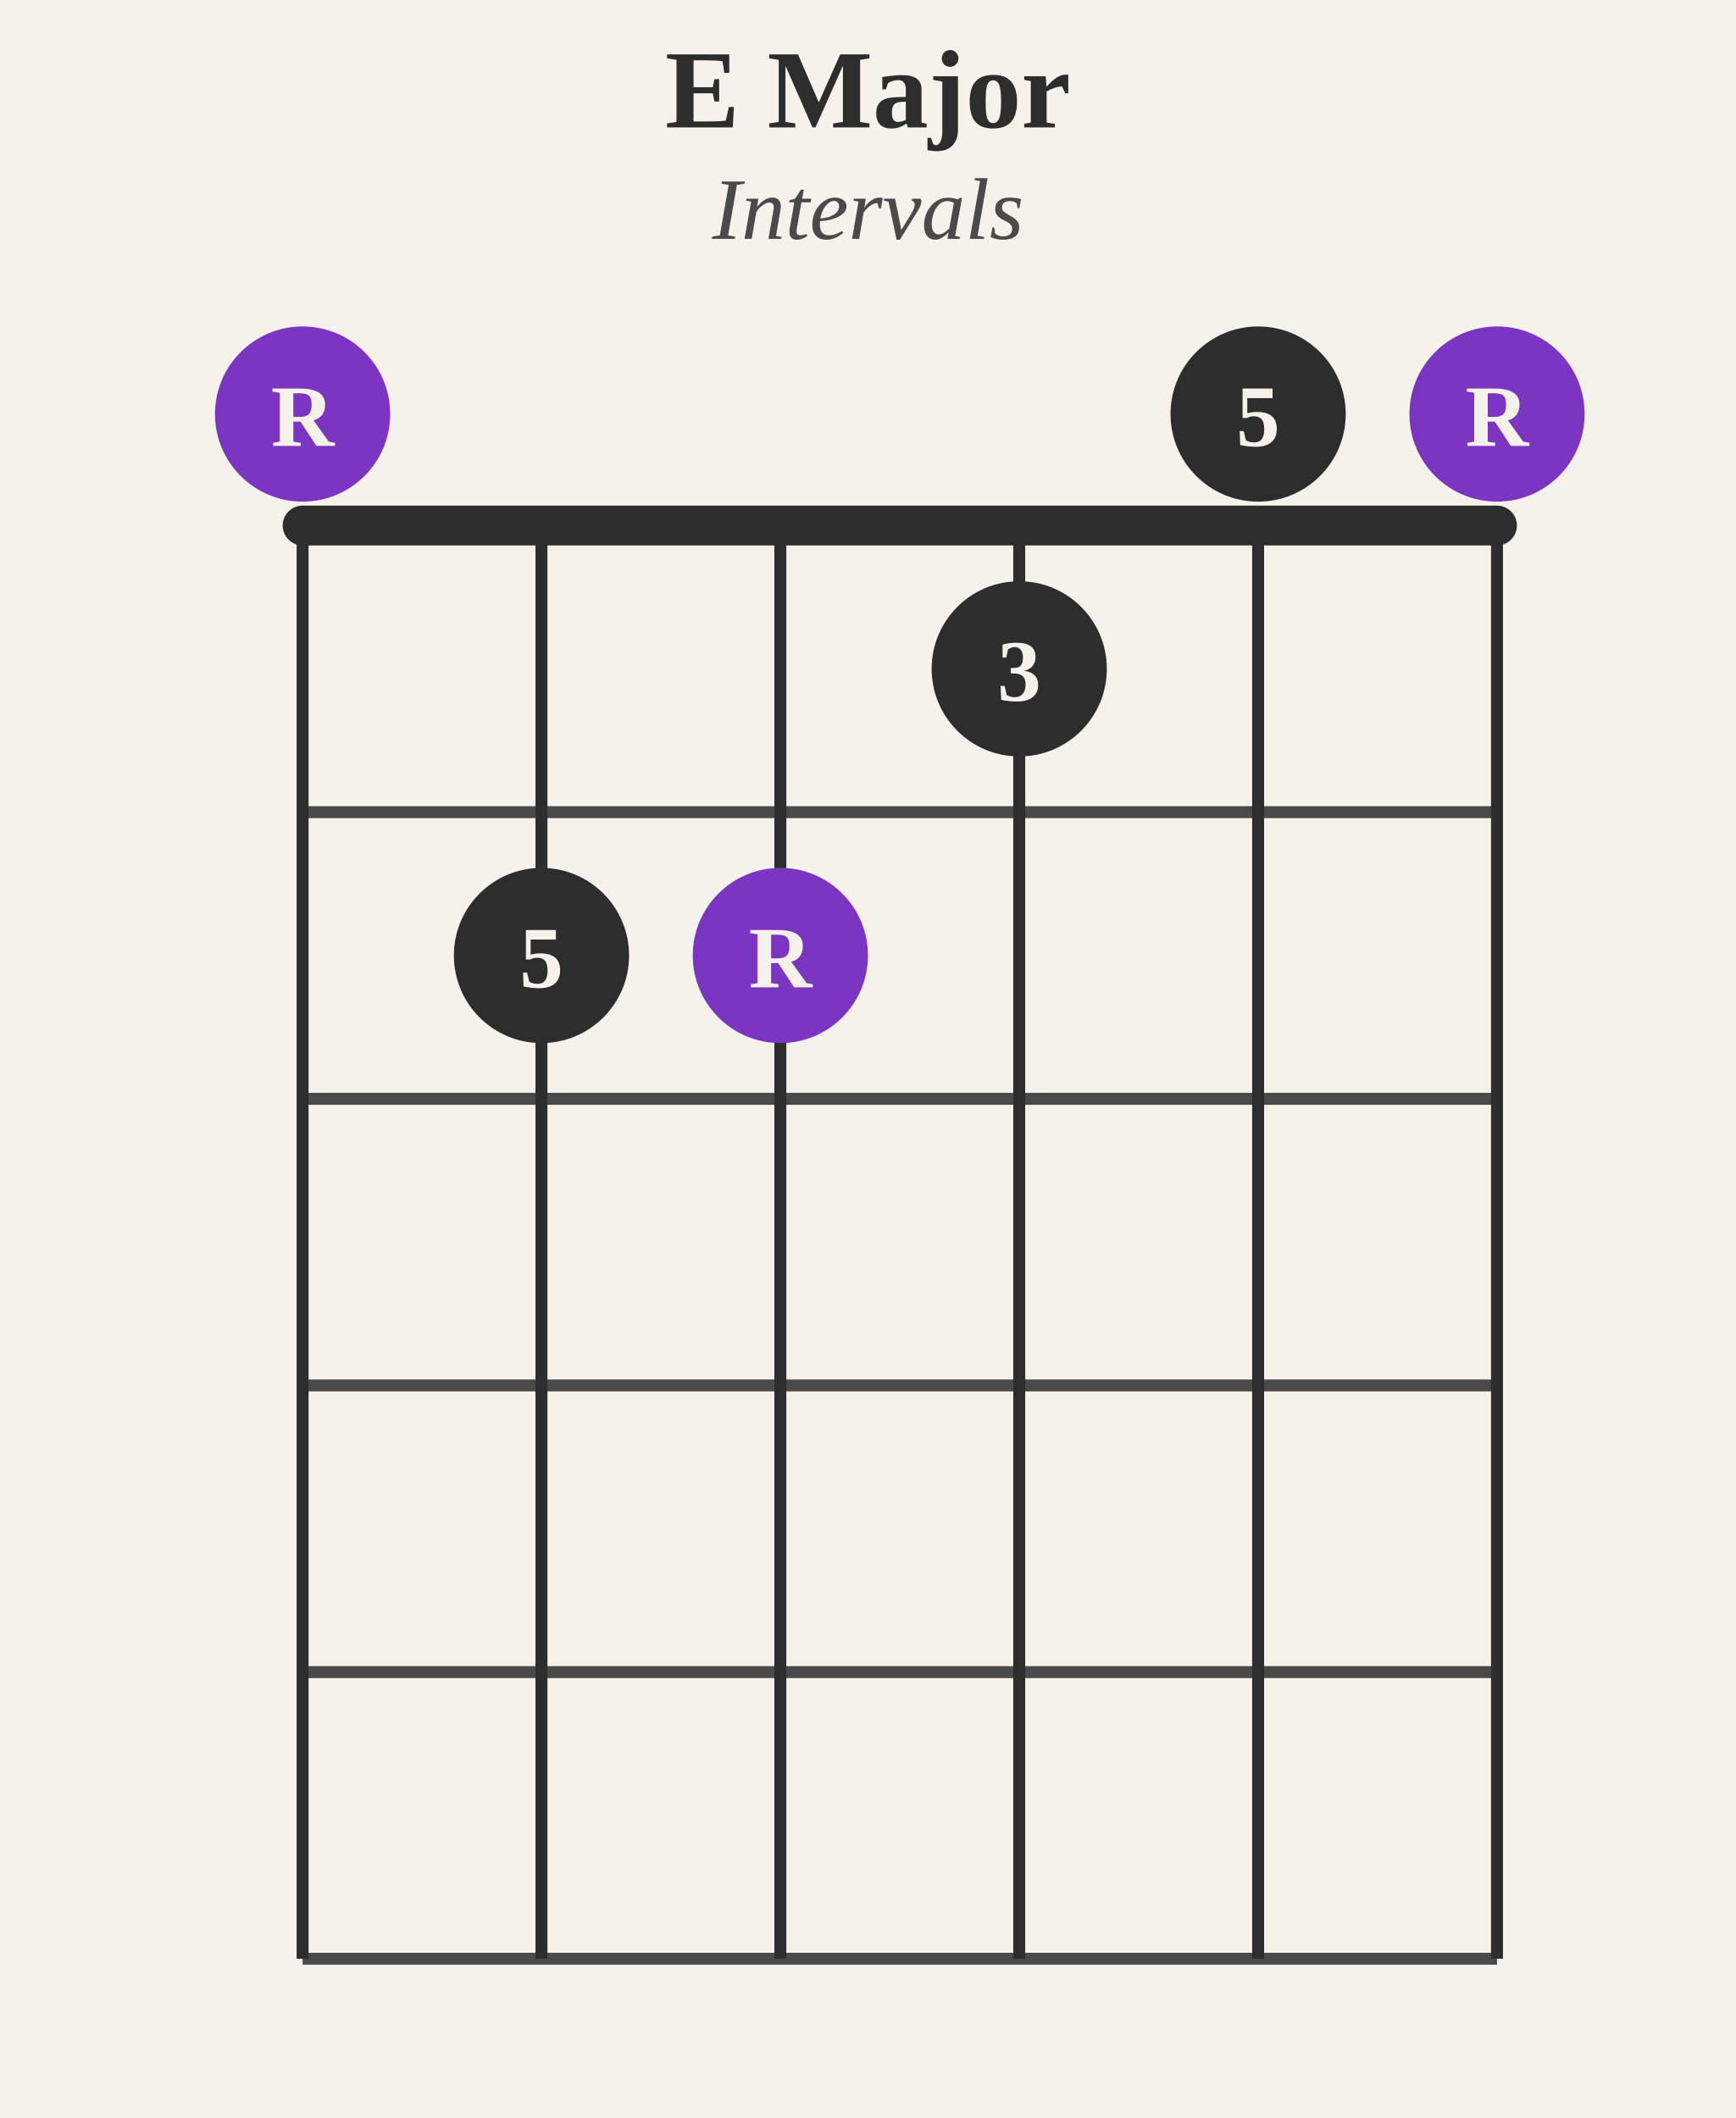
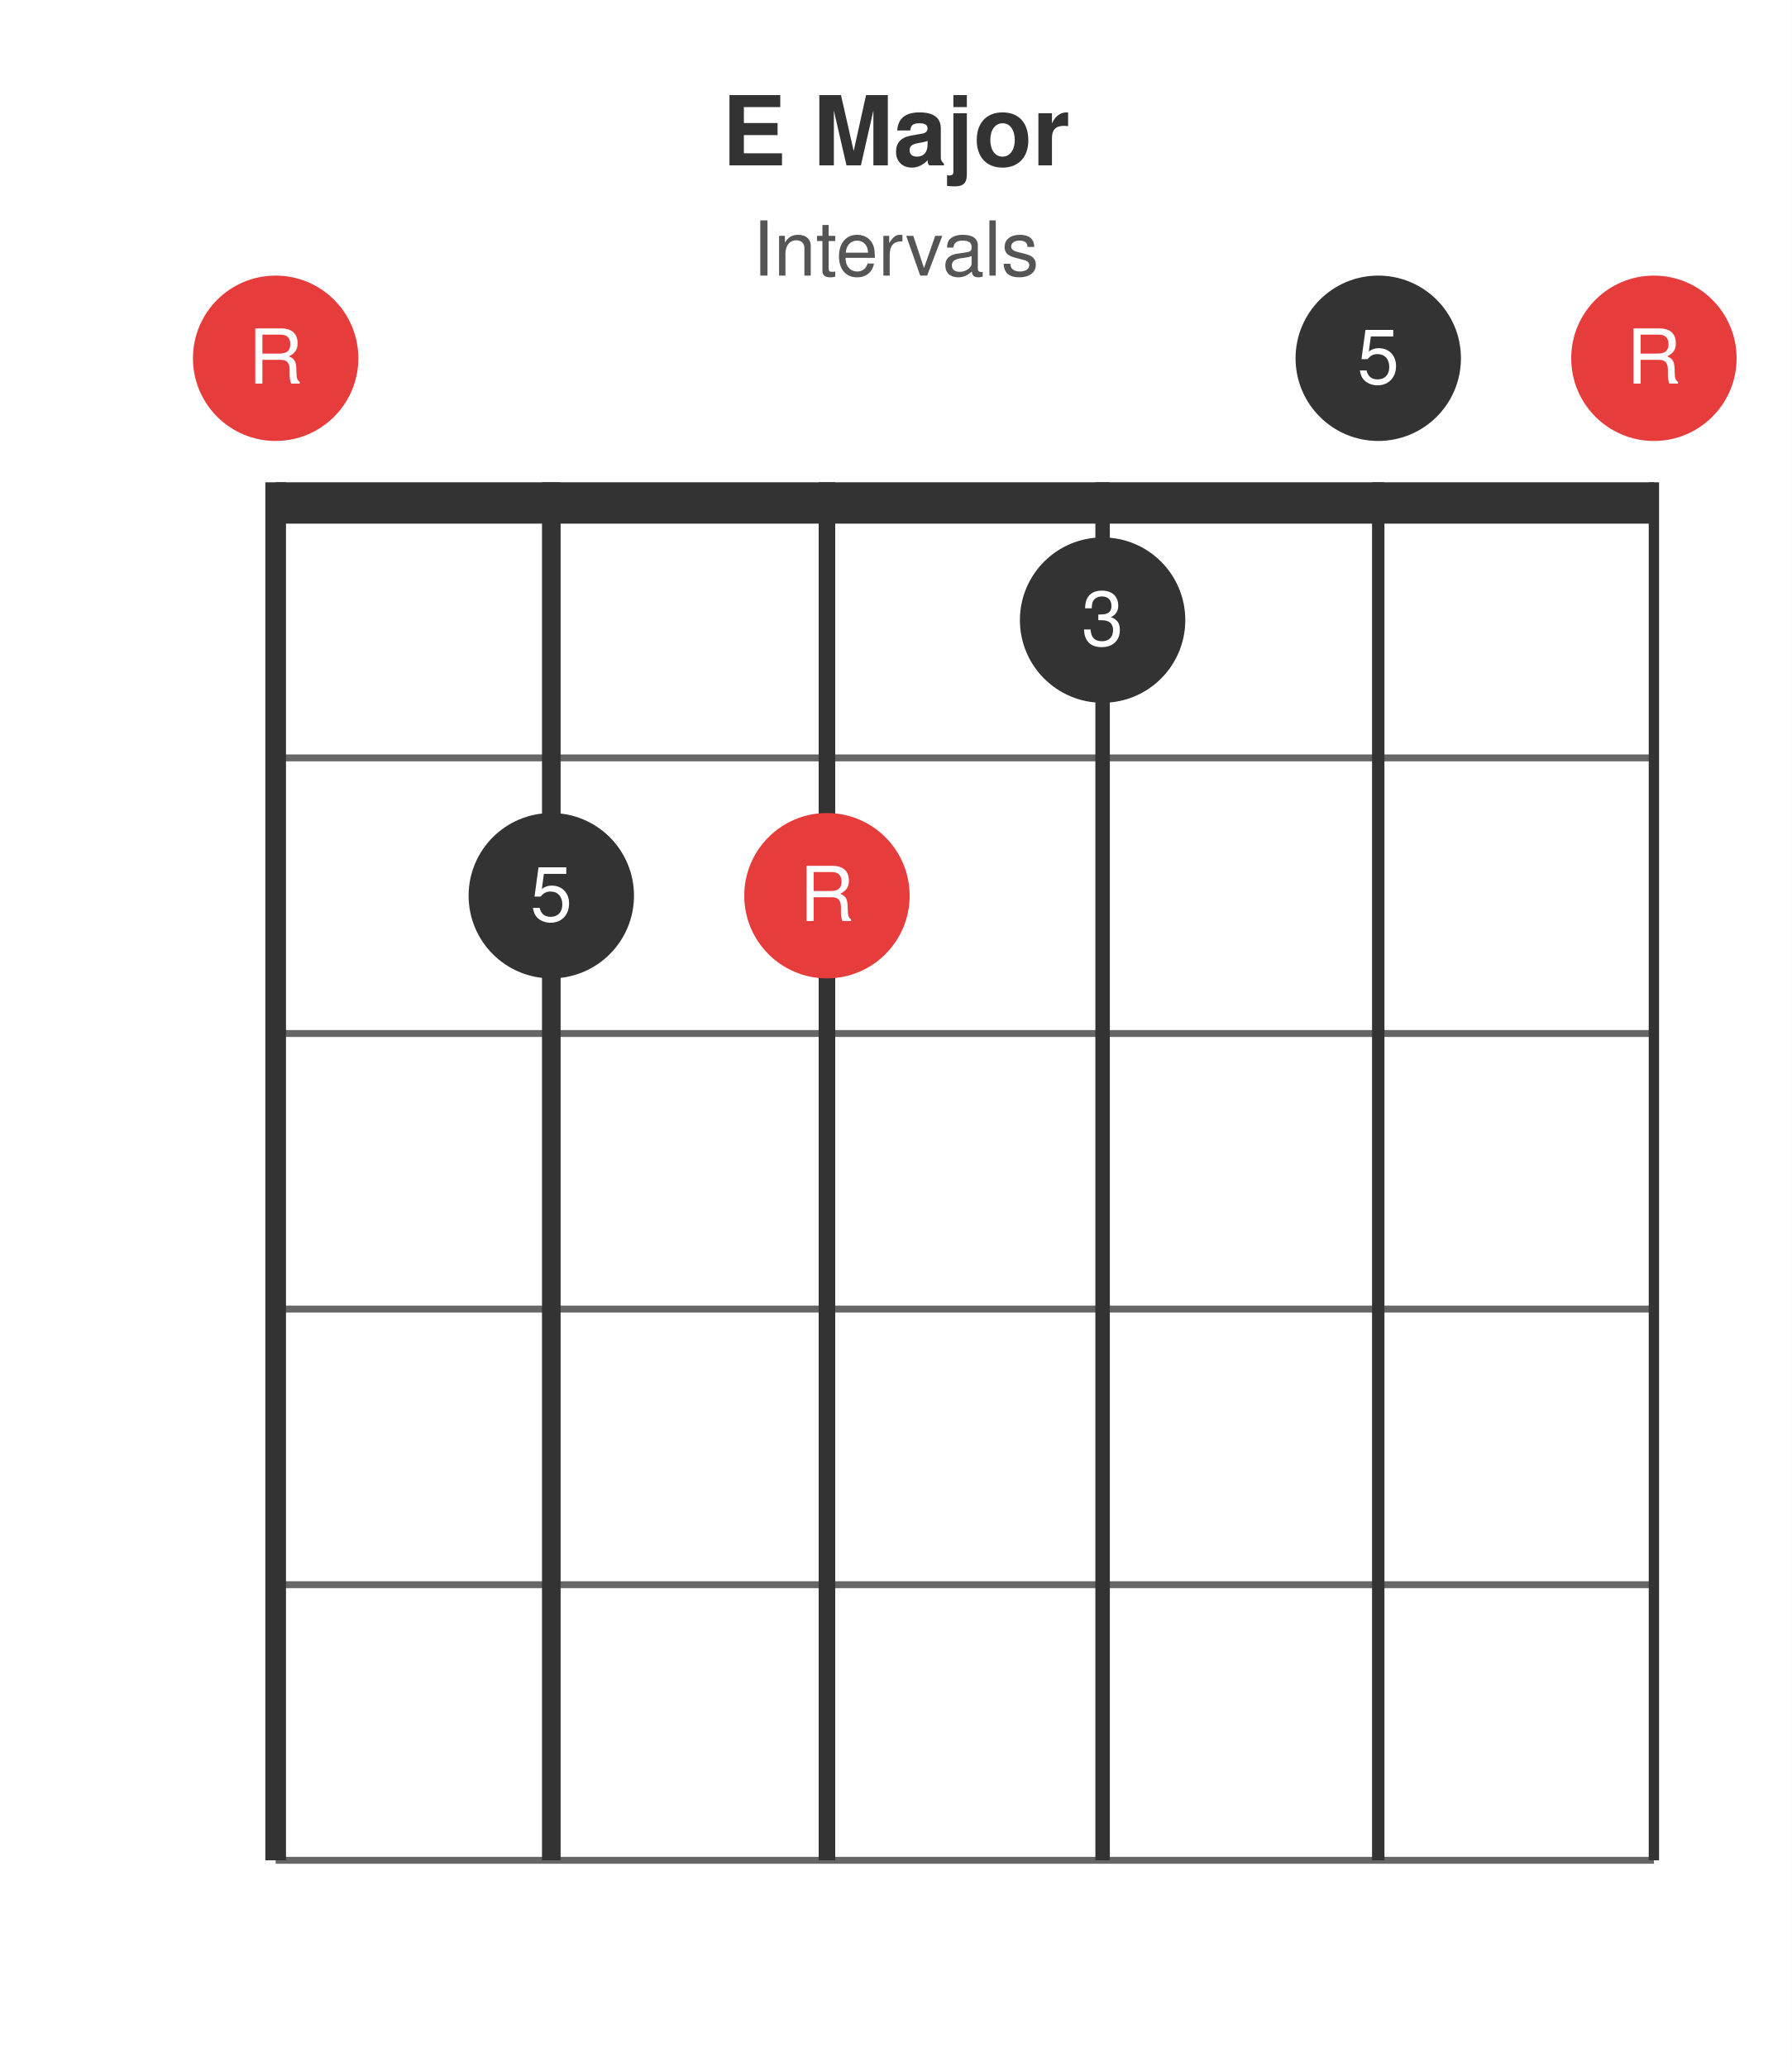
- <svg xmlns="http://www.w3.org/2000/svg" baseProfile="full" height="266" version="1.1" viewBox="0,0,218,266" width="218">
-   <defs />
-   <rect fill="#F5F2EC" height="266" width="218" x="0" y="0" />
-   <text fill="#2D2D2D" font-family="Georgia, &quot;Times New Roman&quot;, serif" font-size="14" font-weight="bold" text-anchor="middle" x="109.0" y="16">E Major</text>
-   <text fill="#4A4A4A" font-family="Georgia, &quot;Times New Roman&quot;, serif" font-size="11" font-style="italic" text-anchor="middle" x="109.0" y="30">Intervals</text>
-   <circle cx="38" cy="52" fill="#7B35C2" r="11" />
-   <text fill="#F5F2EC" font-family="Georgia, &quot;Times New Roman&quot;, serif" font-size="11" font-weight="bold" text-anchor="middle" x="38" y="56">R</text>
-   <circle cx="158" cy="52" fill="#2D2D2D" r="11" />
-   <text fill="#F5F2EC" font-family="Georgia, &quot;Times New Roman&quot;, serif" font-size="11" font-weight="bold" text-anchor="middle" x="158" y="56">5</text>
-   <circle cx="188" cy="52" fill="#7B35C2" r="11" />
-   <text fill="#F5F2EC" font-family="Georgia, &quot;Times New Roman&quot;, serif" font-size="11" font-weight="bold" text-anchor="middle" x="188" y="56">R</text>
-   <line stroke="#2D2D2D" stroke-linecap="round" stroke-width="5" x1="38" x2="188" y1="66" y2="66" />
-   <line stroke="#4A4A4A" stroke-width="1.5" x1="38" x2="188" y1="102" y2="102" />
-   <line stroke="#4A4A4A" stroke-width="1.5" x1="38" x2="188" y1="138" y2="138" />
-   <line stroke="#4A4A4A" stroke-width="1.5" x1="38" x2="188" y1="174" y2="174" />
-   <line stroke="#4A4A4A" stroke-width="1.5" x1="38" x2="188" y1="210" y2="210" />
-   <line stroke="#4A4A4A" stroke-width="1.5" x1="38" x2="188" y1="246" y2="246" />
-   <line stroke="#2D2D2D" stroke-width="1.5" x1="38" x2="38" y1="66" y2="246" />
-   <line stroke="#2D2D2D" stroke-width="1.5" x1="68" x2="68" y1="66" y2="246" />
-   <line stroke="#2D2D2D" stroke-width="1.5" x1="98" x2="98" y1="66" y2="246" />
-   <line stroke="#2D2D2D" stroke-width="1.5" x1="128" x2="128" y1="66" y2="246" />
-   <line stroke="#2D2D2D" stroke-width="1.5" x1="158" x2="158" y1="66" y2="246" />
-   <line stroke="#2D2D2D" stroke-width="1.5" x1="188" x2="188" y1="66" y2="246" />
-   <circle cx="68" cy="120.0" fill="#2D2D2D" r="11" />
-   <text fill="#F5F2EC" font-family="Georgia, &quot;Times New Roman&quot;, serif" font-size="11" font-weight="bold" text-anchor="middle" x="68" y="124.0">5</text>
-   <circle cx="98" cy="120.0" fill="#7B35C2" r="11" />
-   <text fill="#F5F2EC" font-family="Georgia, &quot;Times New Roman&quot;, serif" font-size="11" font-weight="bold" text-anchor="middle" x="98" y="124.0">R</text>
-   <circle cx="128" cy="84.0" fill="#2D2D2D" r="11" />
-   <text fill="#F5F2EC" font-family="Georgia, &quot;Times New Roman&quot;, serif" font-size="11" font-weight="bold" text-anchor="middle" x="128" y="88.0">3</text>
+ <svg xmlns="http://www.w3.org/2000/svg" width="260" height="300">
+   <rect x="0" y="0" width="260" height="300" fill="#ffffff" />
+   <rect x="40" y="70" width="200" height="6" fill="#333333" />
+   <line x1="40" y1="110" x2="240" y2="110" stroke="#666666" stroke-width="1" />
+   <line x1="40" y1="150" x2="240" y2="150" stroke="#666666" stroke-width="1" />
+   <line x1="40" y1="190" x2="240" y2="190" stroke="#666666" stroke-width="1" />
+   <line x1="40" y1="230" x2="240" y2="230" stroke="#666666" stroke-width="1" />
+   <line x1="40" y1="270" x2="240" y2="270" stroke="#666666" stroke-width="1" />
+   <line x1="40" y1="70" x2="40" y2="270" stroke="#333333" stroke-width="3" />
+   <line x1="80" y1="70" x2="80" y2="270" stroke="#333333" stroke-width="2.7" />
+   <line x1="120" y1="70" x2="120" y2="270" stroke="#333333" stroke-width="2.4" />
+   <line x1="160" y1="70" x2="160" y2="270" stroke="#333333" stroke-width="2.1" />
+   <line x1="200" y1="70" x2="200" y2="270" stroke="#333333" stroke-width="1.8" />
+   <line x1="240" y1="70" x2="240" y2="270" stroke="#333333" stroke-width="1.5" />
+   <text x="130" y="24" text-anchor="middle" dominant-baseline="auto" fill="#333333" font-family="Helvetica, Arial, sans-serif" font-size="14" font-weight="bold">E Major</text>
+   <text x="130" y="40" text-anchor="middle" dominant-baseline="auto" fill="#555555" font-family="Helvetica, Arial, sans-serif" font-size="11">Intervals</text>
+   <circle cx="40" cy="52" r="12" fill="#e63c3c" />
+   <text x="40" y="52" text-anchor="middle" dominant-baseline="middle" fill="#ffffff" font-family="Helvetica, Arial, sans-serif" font-size="11">R</text>
+   <circle cx="200" cy="52" r="12" fill="#333333" />
+   <text x="200" y="52" text-anchor="middle" dominant-baseline="middle" fill="#ffffff" font-family="Helvetica, Arial, sans-serif" font-size="11">5</text>
+   <circle cx="240" cy="52" r="12" fill="#e63c3c" />
+   <text x="240" y="52" text-anchor="middle" dominant-baseline="middle" fill="#ffffff" font-family="Helvetica, Arial, sans-serif" font-size="11">R</text>
+   <circle cx="80" cy="130" r="12" fill="#333333" />
+   <text x="80" y="130" text-anchor="middle" dominant-baseline="middle" fill="#ffffff" font-family="Helvetica, Arial, sans-serif" font-size="11">5</text>
+   <circle cx="120" cy="130" r="12" fill="#e63c3c" />
+   <text x="120" y="130" text-anchor="middle" dominant-baseline="middle" fill="#ffffff" font-family="Helvetica, Arial, sans-serif" font-size="11">R</text>
+   <circle cx="160" cy="90" r="12" fill="#333333" />
+   <text x="160" y="90" text-anchor="middle" dominant-baseline="middle" fill="#ffffff" font-family="Helvetica, Arial, sans-serif" font-size="11">3</text>
</svg>
